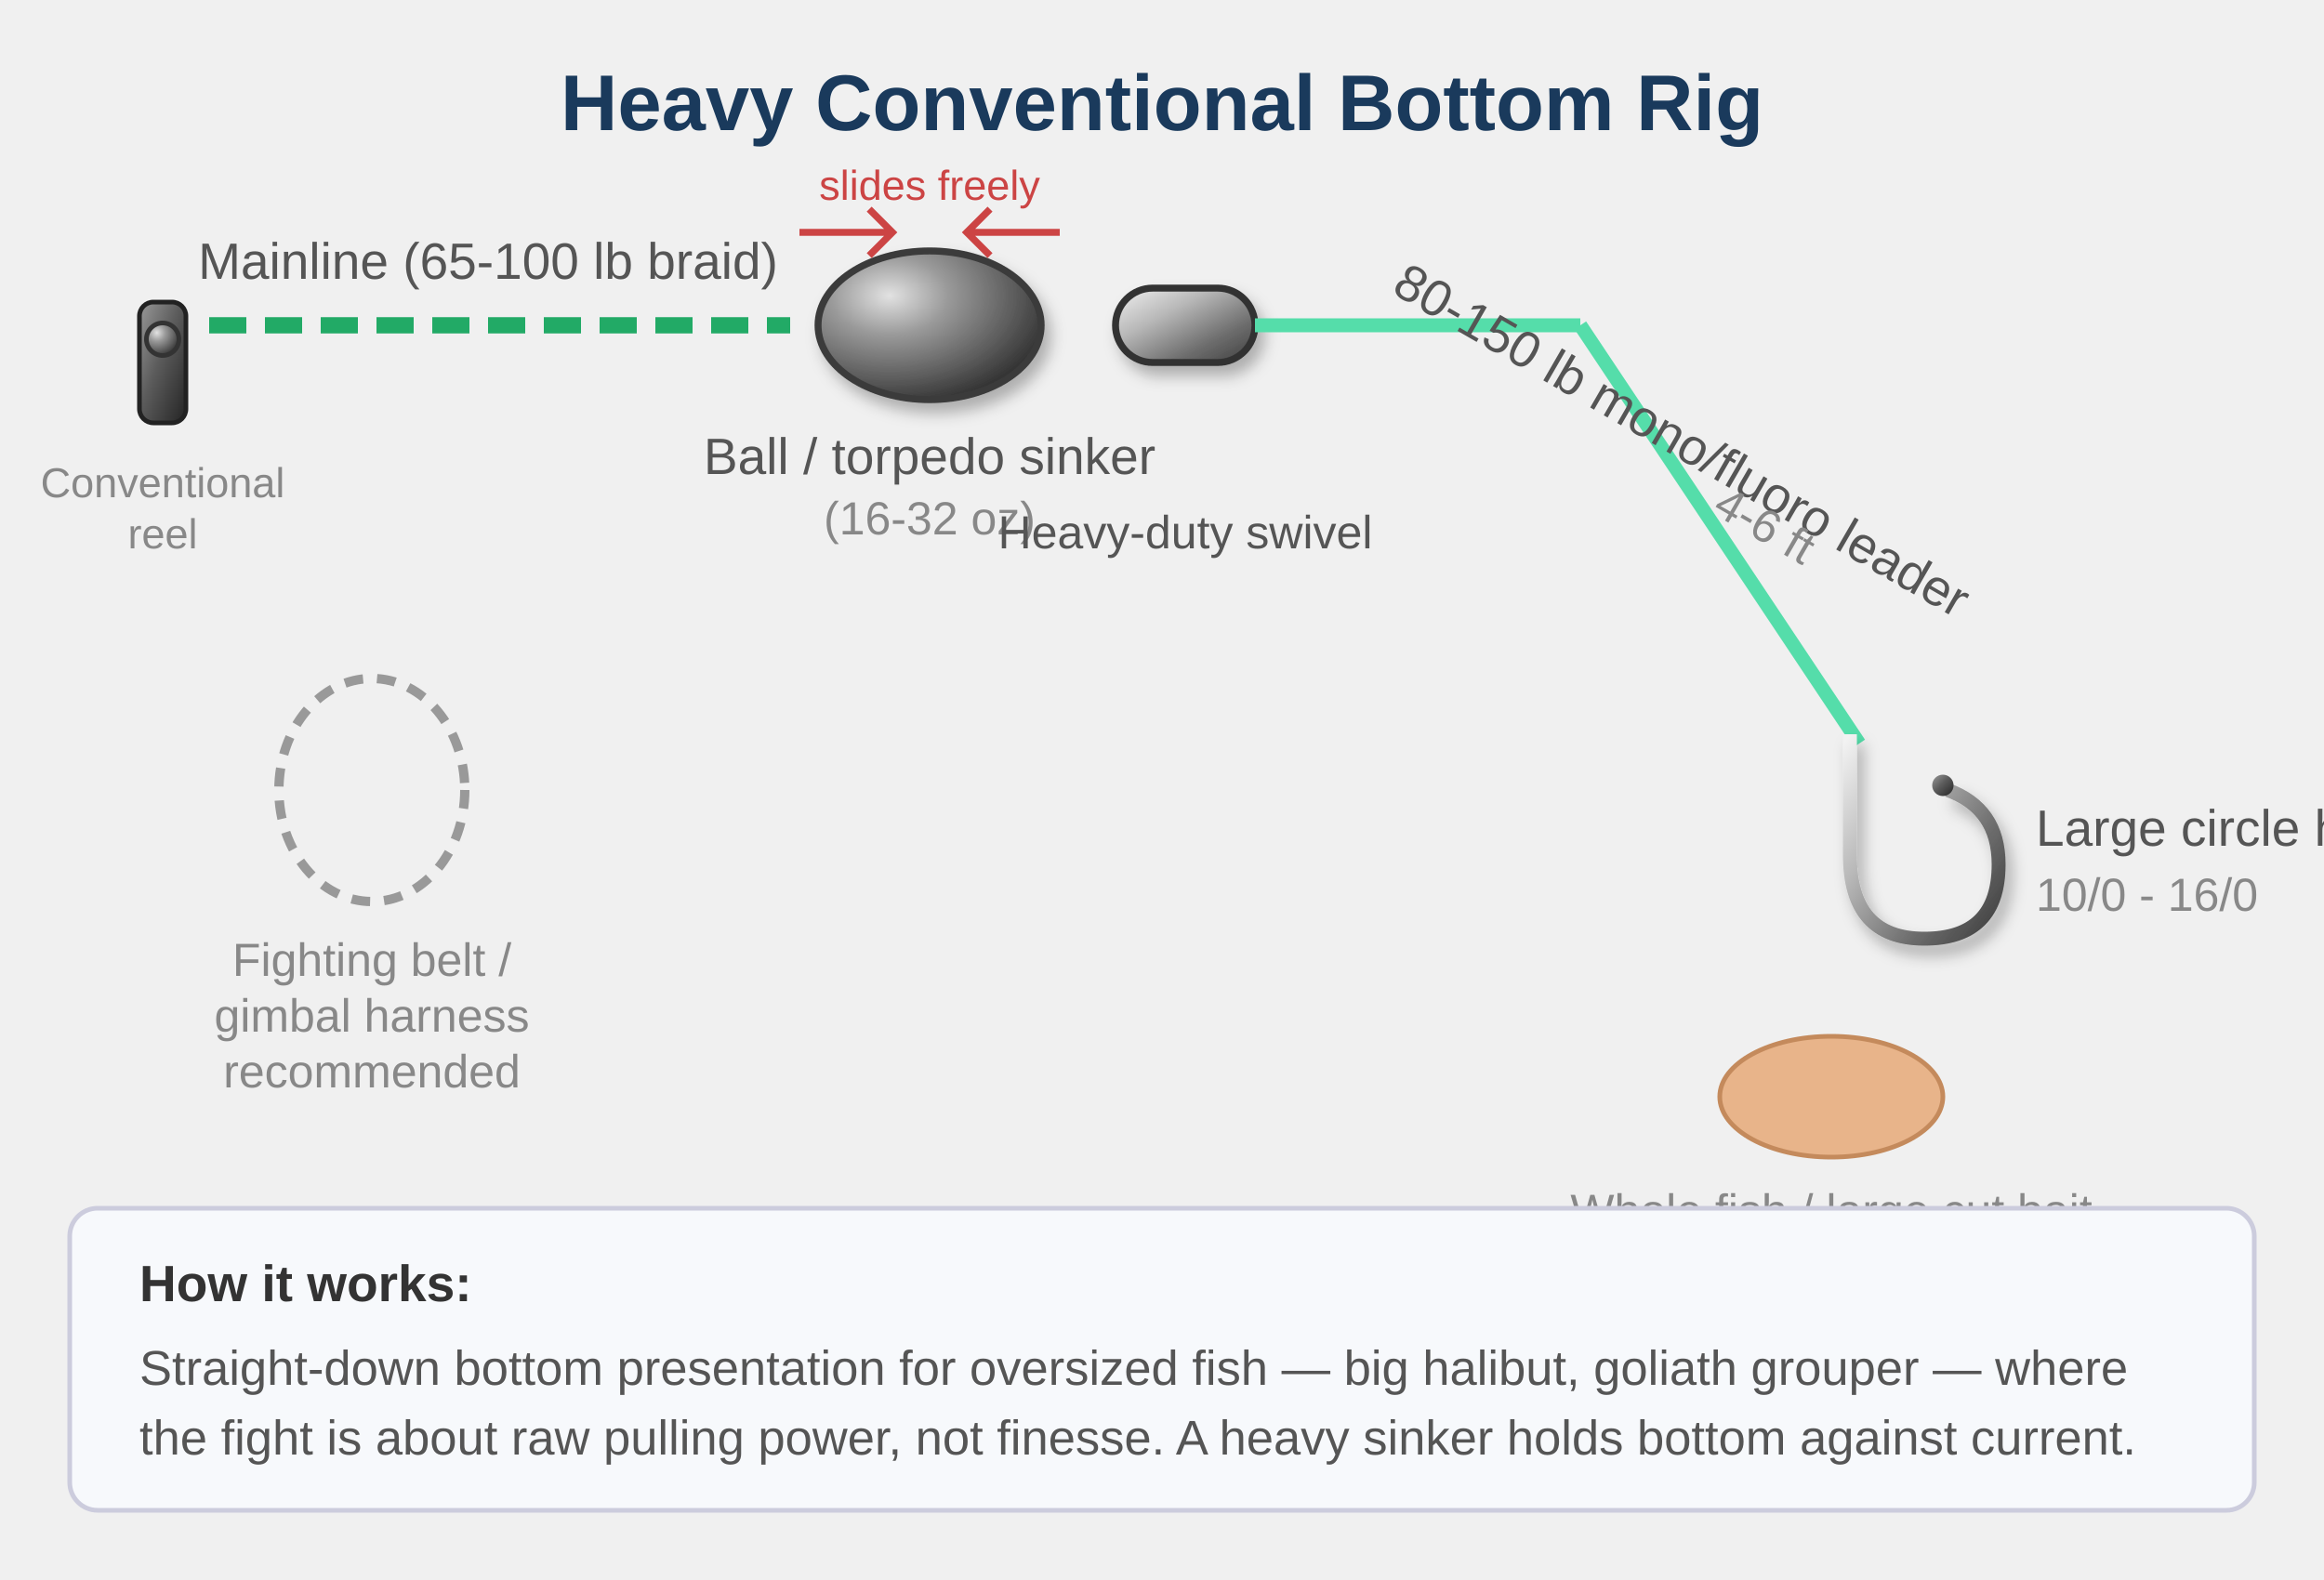
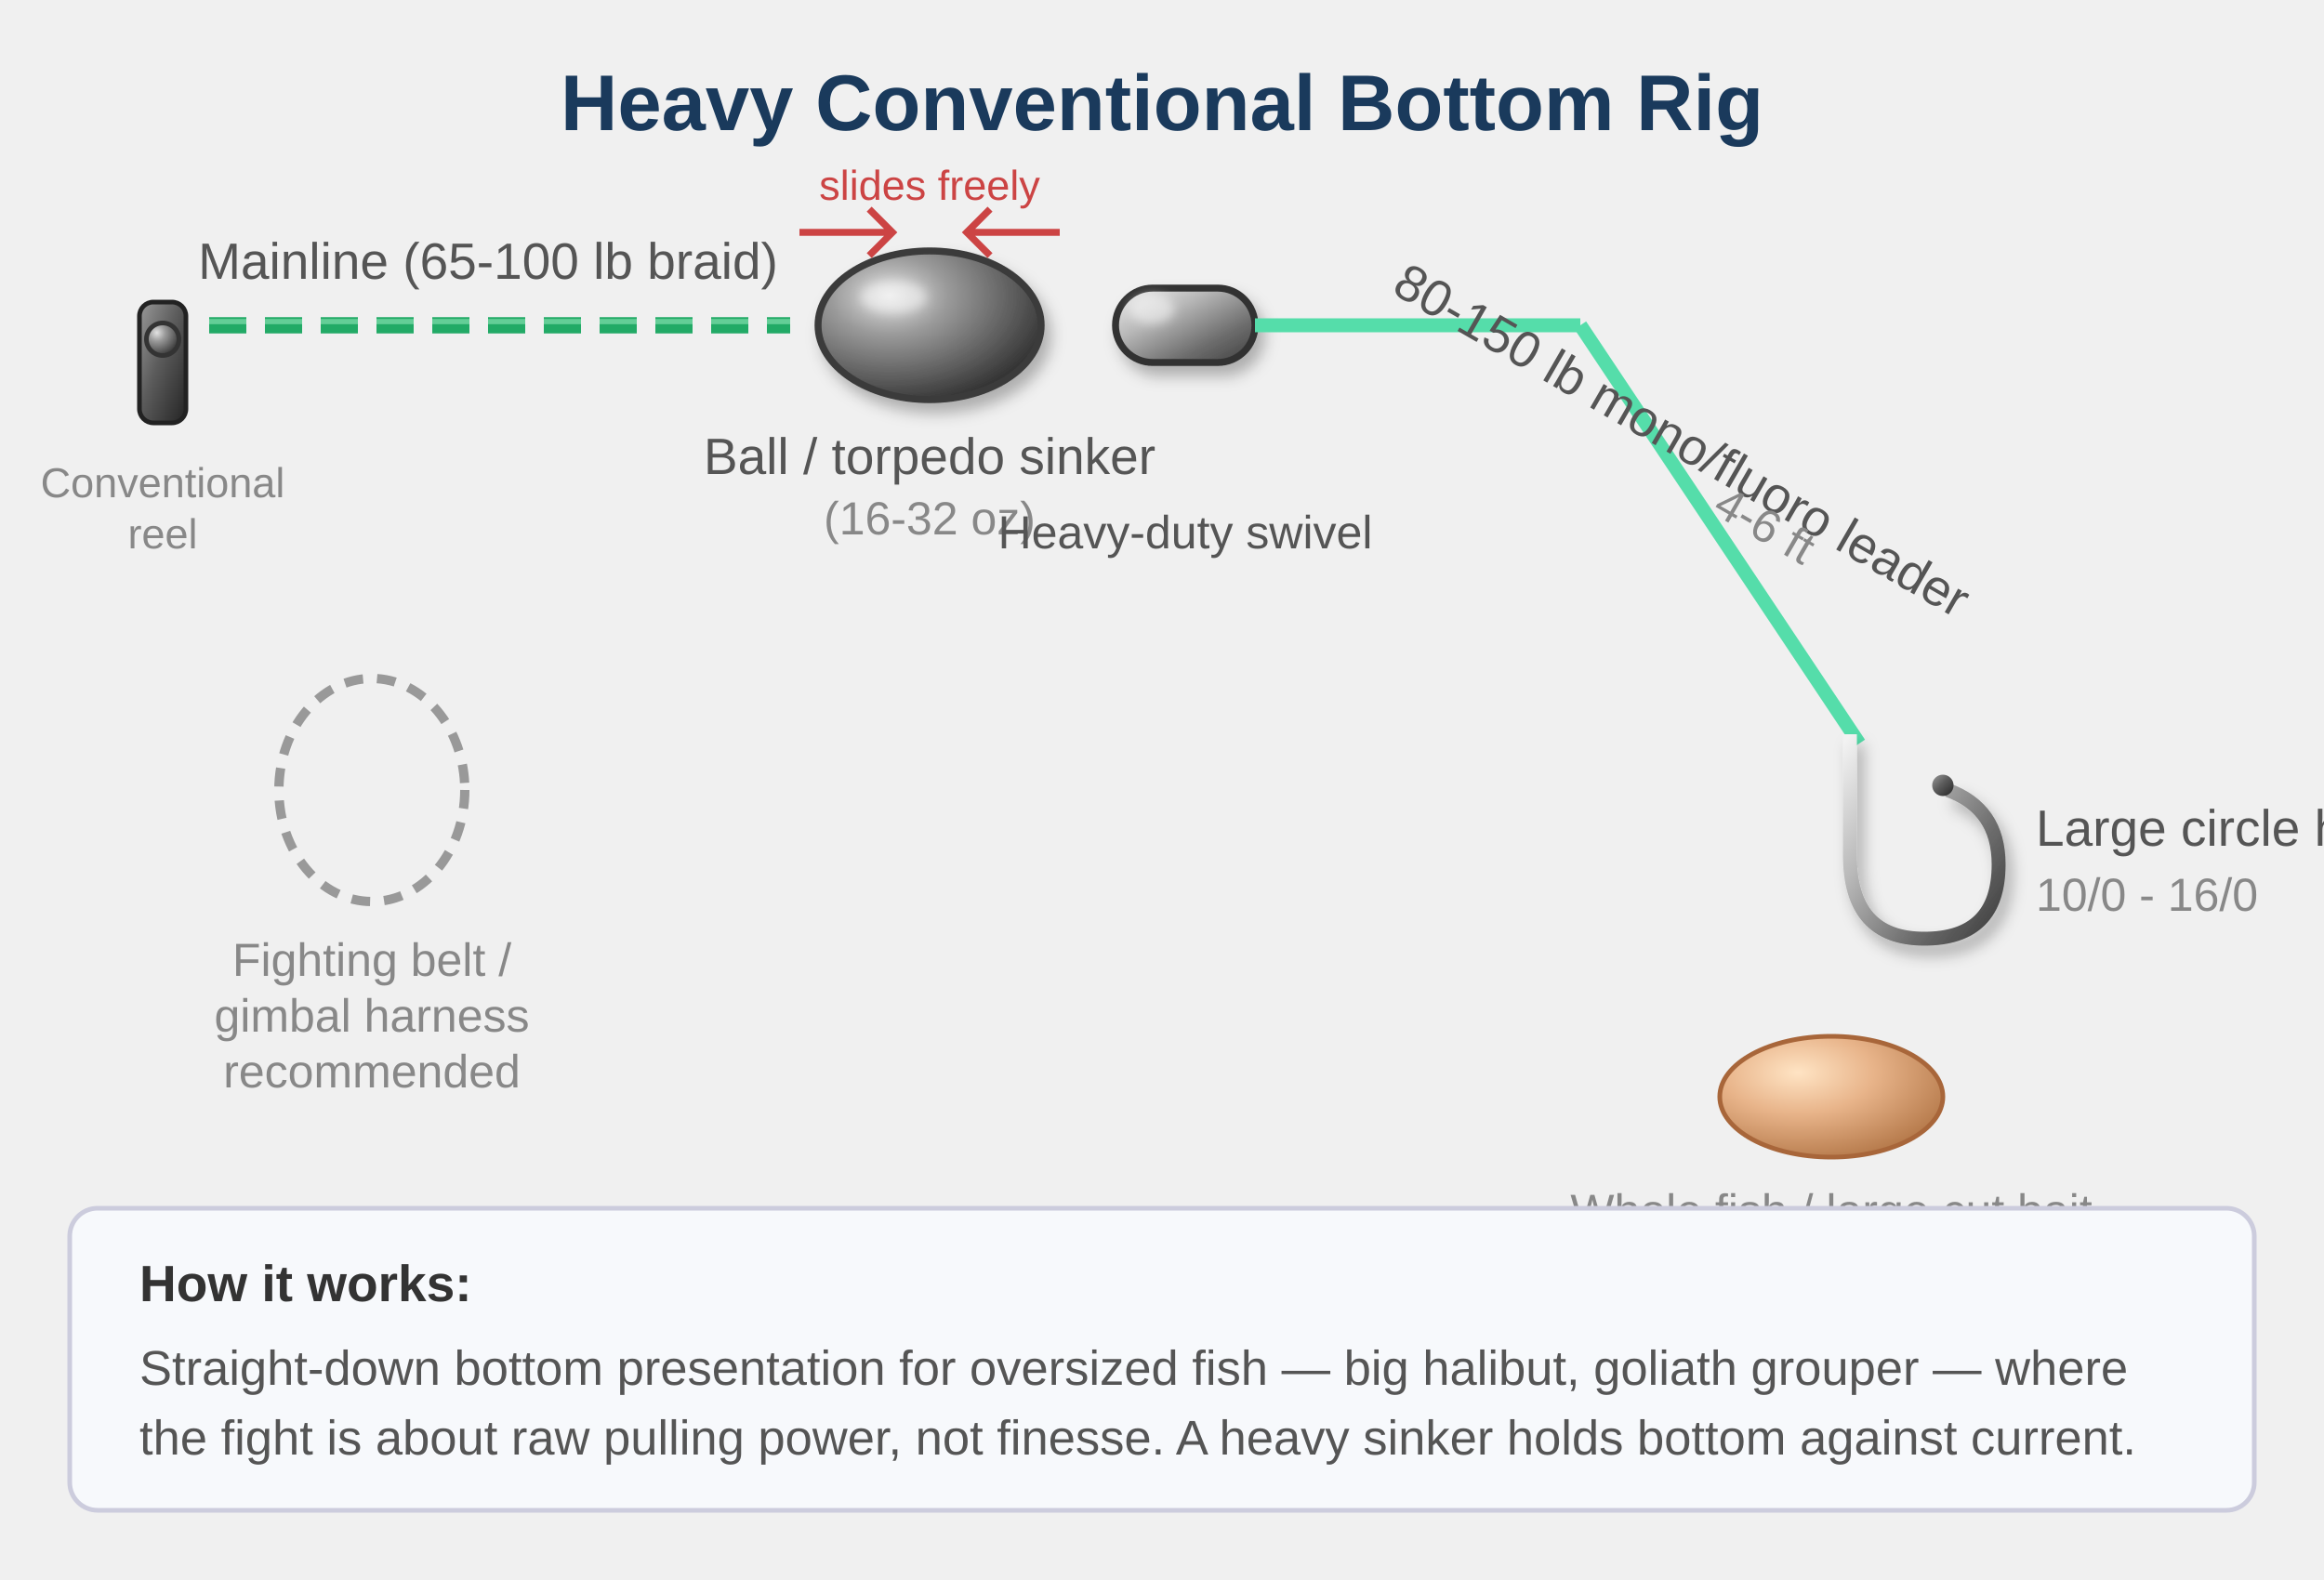
<svg xmlns="http://www.w3.org/2000/svg" viewBox="0 0 500 340" font-family="Arial, sans-serif">
+   <defs>
+     <radialGradient id="baitGrad" cx="35%" cy="30%" r="75%">
+       <stop offset="0%" stop-color="#ffe4c4" />
+       <stop offset="45%" stop-color="#e8b48a" />
+       <stop offset="100%" stop-color="#b5794a" />
+     </radialGradient>
+     <filter id="glossBlur" x="-60%" y="-60%" width="220%" height="220%">
+       <feGaussianBlur stdDeviation="1.1" />
+     </filter>
+   </defs>
  <defs>
    <linearGradient id="steelGrad" x1="0%" y1="0%" x2="100%" y2="100%">
      <stop offset="0%" stop-color="#f2f2f2" />
      <stop offset="35%" stop-color="#b8b8b8" />
      <stop offset="70%" stop-color="#6e6e6e" />
      <stop offset="100%" stop-color="#3d3d3d" />
    </linearGradient>
    <linearGradient id="steelGradDark" x1="0%" y1="0%" x2="100%" y2="100%">
      <stop offset="0%" stop-color="#9a9a9a" />
      <stop offset="45%" stop-color="#5c5c5c" />
      <stop offset="100%" stop-color="#242424" />
    </linearGradient>
    <radialGradient id="leadGrad" cx="32%" cy="30%" r="75%">
      <stop offset="0%" stop-color="#e2e2e2" />
      <stop offset="35%" stop-color="#9a9a9a" />
      <stop offset="75%" stop-color="#5c5c5c" />
      <stop offset="100%" stop-color="#333333" />
    </radialGradient>
    <filter id="softShadow" x="-40%" y="-40%" width="180%" height="180%">
      <feDropShadow dx="1.4" dy="2.2" stdDeviation="1.6" flood-color="#000000" flood-opacity="0.28" />
    </filter>
  </defs>
  <text x="250" y="28" text-anchor="middle" font-size="17" font-weight="bold" fill="#1a3a5c">Heavy Conventional Bottom Rig</text>
  <g transform="translate(30, 55)">
    <rect x="0" y="10" width="10" height="26" rx="3" fill="url(#steelGradDark)" stroke="#222222" stroke-width="1" />
    <circle cx="5" cy="18" r="3.5" fill="url(#leadGrad)" stroke="#333333" stroke-width="1" />
    <text x="5" y="52" text-anchor="middle" font-size="9" fill="#888">Conventional</text>
    <text x="5" y="63" text-anchor="middle" font-size="9" fill="#888">reel</text>
  </g>
  <line x1="45" y1="70" x2="170" y2="70" stroke="#2a6" stroke-width="3.5" stroke-dasharray="8,4" />
+   <line x1="45" y1="69.2" x2="170" y2="69.2" stroke="#8fe6b8" stroke-width="1.12" stroke-dasharray="8,4" opacity="0.6" />
  <text x="105" y="60" text-anchor="middle" font-size="11" fill="#555">Mainline (65-100 lb braid)</text>
  <ellipse cx="200" cy="70" rx="24" ry="16" fill="url(#leadGrad)" stroke="#3a3a3a" stroke-width="1.5" filter="url(#softShadow)" />
+   <ellipse cx="192.3" cy="63.9" rx="7.2" ry="3.5" fill="#ffffff" opacity="0.5" filter="url(#glossBlur)" />
  <text x="200" y="102" text-anchor="middle" font-size="11" fill="#555">Ball / torpedo sinker</text>
  <text x="200" y="115" text-anchor="middle" font-size="10" fill="#888">(16-32 oz)</text>
  <path d="M172 50 L192 50 M187 45 L192 50 L187 55" fill="none" stroke="#c44" stroke-width="1.5" />
  <path d="M228 50 L208 50 M213 45 L208 50 L213 55" fill="none" stroke="#c44" stroke-width="1.5" />
  <text x="200" y="43" text-anchor="middle" font-size="9" fill="#c44">slides freely</text>
  <rect x="240" y="62" width="30" height="16" rx="8" fill="url(#steelGrad)" stroke="#333333" stroke-width="1.5" filter="url(#softShadow)" />
+   <ellipse cx="247.8" cy="66.5" rx="4.8" ry="3.2" fill="#ffffff" opacity="0.5" filter="url(#glossBlur)" />
  <text x="255" y="118" text-anchor="middle" font-size="10" fill="#555">Heavy-duty swivel</text>
  <line x1="270" y1="70" x2="340" y2="70" stroke="#5da" stroke-width="3" />
  <line x1="340" y1="70" x2="400" y2="160" stroke="#5da" stroke-width="3" />
  <text x="360" y="98" text-anchor="middle" font-size="11" fill="#555" transform="rotate(30, 360, 98)">80-150 lb mono/fluoro leader</text>
  <text x="378" y="116" text-anchor="middle" font-size="10" fill="#888" transform="rotate(30, 378, 116)">4-6 ft</text>
  <g transform="translate(398, 158)">
    <path d="M0 0 L0 26 Q0 44 16 44 Q32 44 32 28 Q32 16 21 12" fill="none" stroke="url(#steelGrad)" stroke-width="3" filter="url(#softShadow)" />
    <circle cx="20" cy="11" r="2.3" fill="url(#steelGradDark)" />
    <text x="40" y="24" font-size="11" fill="#555">Large circle hook</text>
    <text x="40" y="38" font-size="10" fill="#888">10/0 - 16/0</text>
  </g>
  <g transform="translate(378, 218)">
-     <ellipse cx="16" cy="18" rx="24" ry="13" fill="#e8b48a" stroke="#c48a5c" stroke-width="1" />
+     <ellipse cx="16" cy="18" rx="24" ry="13" fill="url(#baitGrad)" stroke="#a8663a" stroke-width="1" />
    <text x="16" y="46" text-anchor="middle" font-size="10" fill="#888">Whole fish / large cut bait</text>
  </g>
  <g transform="translate(60, 150)">
    <ellipse cx="20" cy="20" rx="20" ry="24" fill="none" stroke="#999" stroke-width="2" stroke-dasharray="4,3" />
    <text x="20" y="60" text-anchor="middle" font-size="10" fill="#888">Fighting belt /</text>
    <text x="20" y="72" text-anchor="middle" font-size="10" fill="#888">gimbal harness</text>
    <text x="20" y="84" text-anchor="middle" font-size="10" fill="#888">recommended</text>
  </g>
  <rect x="15" y="260" width="470" height="65" rx="6" fill="#f7f9fc" stroke="#ccd" stroke-width="1" />
  <text x="30" y="280" font-size="11" fill="#333" font-weight="bold">How it works:</text>
  <text x="30" y="298" font-size="10.5" fill="#555">Straight-down bottom presentation for oversized fish — big halibut, goliath grouper — where</text>
  <text x="30" y="313" font-size="10.5" fill="#555">the fight is about raw pulling power, not finesse. A heavy sinker holds bottom against current.</text>
</svg>
